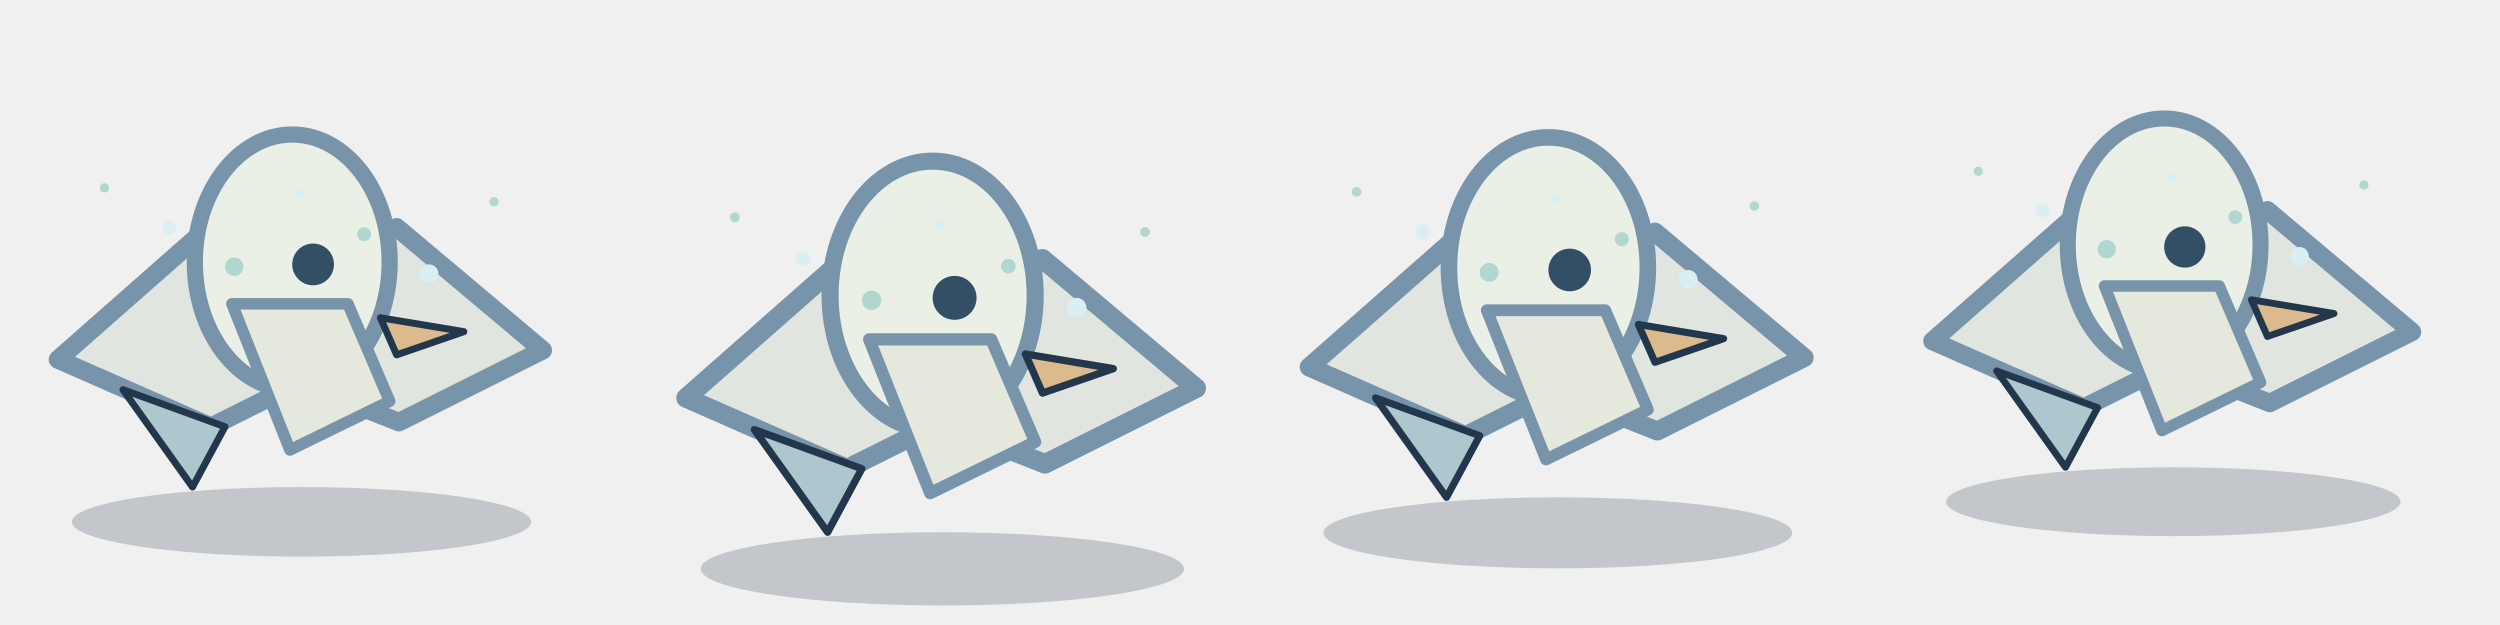
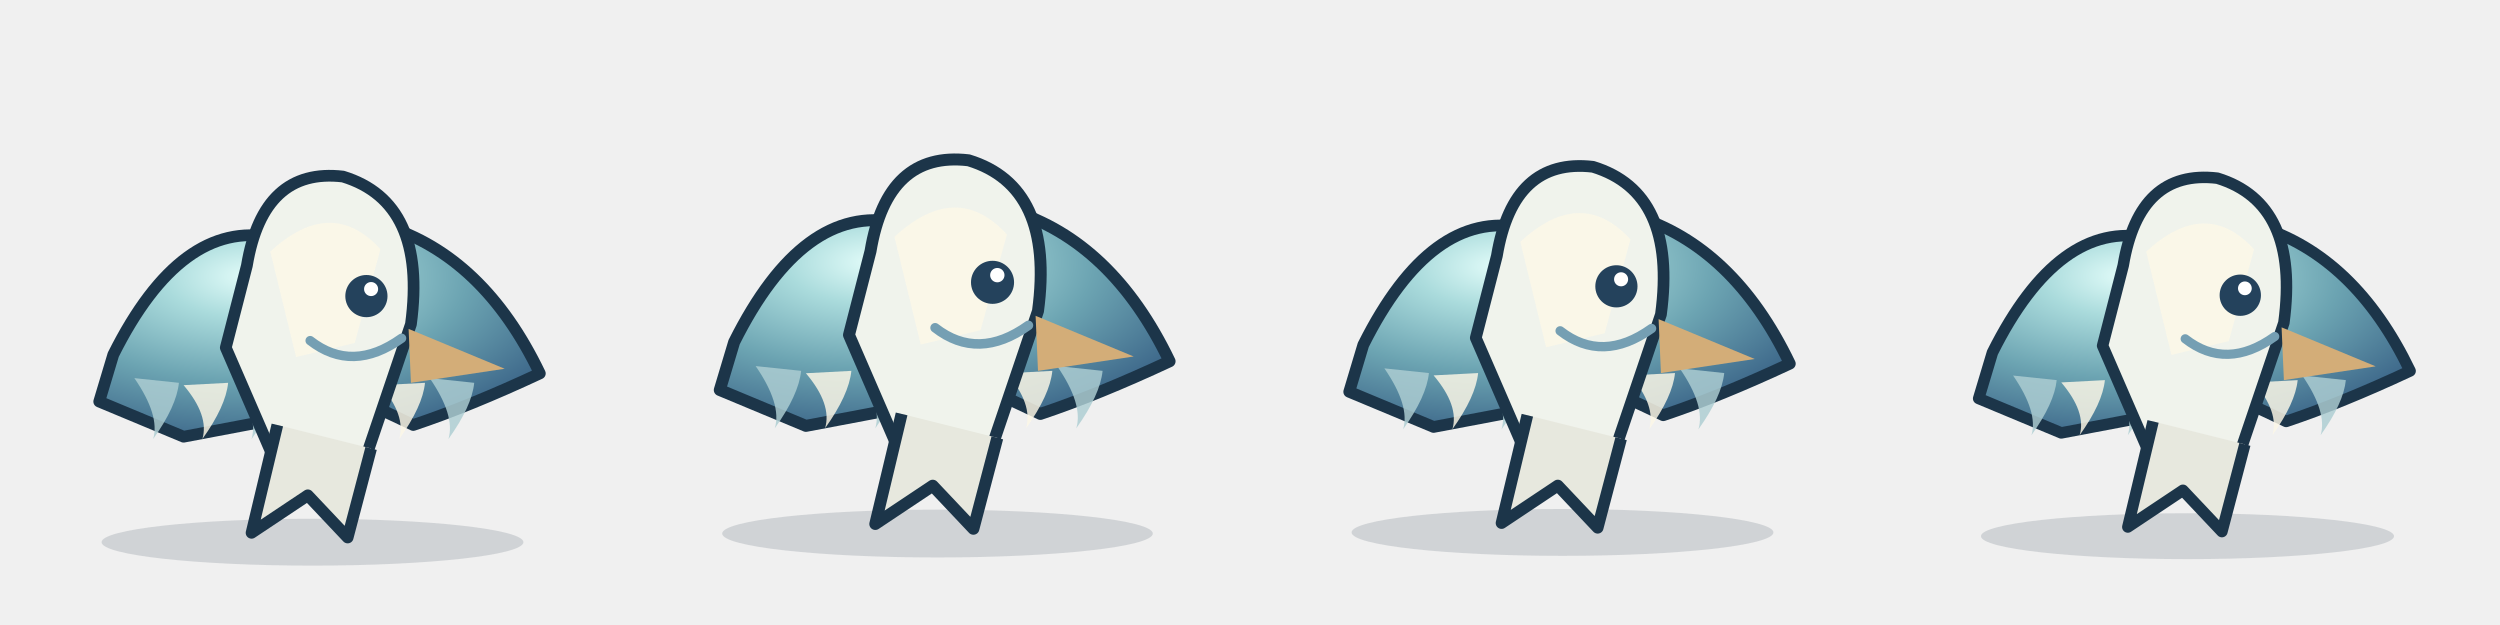
- <svg xmlns="http://www.w3.org/2000/svg" width="512" height="128" viewBox="0 0 512 128" shape-rendering="geometricPrecision">
+ <svg xmlns="http://www.w3.org/2000/svg" width="512" height="128" viewBox="0 0 512 128">
  <defs>
-     <linearGradient id="sky" x2="0" y2="1">
-       <stop stop-color="#2c6c91" />
-       <stop offset=".58" stop-color="#a0cbca" />
-       <stop offset="1" stop-color="#f6d7a7" />
+     <radialGradient id="body" cx=".34" cy=".24" r=".85">
+       <stop stop-color="#e2fcf9" />
+       <stop offset=".23" stop-color="#aadbdc" />
+       <stop offset=".58" stop-color="#6ca4b2" />
+       <stop offset="1" stop-color="#355d83" />
+     </radialGradient>
+     <radialGradient id="halo">
+       <stop stop-color="#b6fff9" stop-opacity=".8" />
+       <stop offset="1" stop-color="#a0ddfa" stop-opacity="0" />
+     </radialGradient>
+     <linearGradient id="floor" x2="0" y2="1">
+       <stop stop-color="#2b607e" />
+       <stop offset="1" stop-color="#142b51" />
    </linearGradient>
-     <linearGradient id="sea" x2="0" y2="1">
-       <stop stop-color="#447f95" />
-       <stop offset="1" stop-color="#143c60" />
-     </linearGradient>
-     <linearGradient id="gold" x2="1" y2="1">
-       <stop stop-color="#fff4b4" />
-       <stop offset=".52" stop-color="#efc06e" />
-       <stop offset="1" stop-color="#9b7456" />
-     </linearGradient>
-     <radialGradient id="halo">
-       <stop stop-color="#c9fff0" stop-opacity=".95" />
-       <stop offset="1" stop-color="#67cbd7" stop-opacity="0" />
-     </radialGradient>
  </defs>
-   <g transform="translate(0 0)">
-     <g transform="scale(0.475)">
-       <ellipse cx="130" cy="225" rx="99" ry="15" fill="#11253b33" stroke="none" stroke-width="0" />
-       <polygon points="25,155 92,96 126,127 171,98 234,151 172,182 129,165 91,184" fill="#e1e5df" stroke="#7894aa" stroke-width="8" stroke-linejoin="round" />
-       <ellipse cx="126" cy="113" rx="42" ry="55" fill="#ebf0e7" stroke="#7894aa" stroke-width="7" />
-       <polygon points="100,131 150,131 168,173 125,194" fill="#e5e8dd" stroke="#7894aa" stroke-width="5" stroke-linejoin="round" />
-       <polygon points="53,168 97,184 83,210" fill="#aec7cf" stroke="#22374b" stroke-width="3" stroke-linejoin="round" />
-       <circle cx="135" cy="114" r="9" fill="#324f66" stroke="none" stroke-width="0" />
-       <polygon points="164,137 200,143 171,153" fill="#dbbb8d" stroke="#22374b" stroke-width="3" stroke-linejoin="round" />
-       <circle cx="45" cy="81" r="2" fill="#b1d7d0" stroke="none" stroke-width="0" />
-       <circle cx="73" cy="98" r="3" fill="#daeff1" stroke="none" stroke-width="0" />
-       <circle cx="101" cy="115" r="4" fill="#b1d7d0" stroke="none" stroke-width="0" />
-       <circle cx="129" cy="84" r="2" fill="#daeff1" stroke="none" stroke-width="0" />
-       <circle cx="157" cy="101" r="3" fill="#b1d7d0" stroke="none" stroke-width="0" />
-       <circle cx="185" cy="118" r="4" fill="#daeff1" stroke="none" stroke-width="0" />
-       <circle cx="213" cy="87" r="2" fill="#b1d7d0" stroke="none" stroke-width="0" />
-     </g>
+   <g transform="translate(2.56 4) scale(0.48)">
+     <ellipse cx="128" cy="223" rx="90" ry="10" fill="#1e3043" opacity=".15" />
+     <path d="M43 143 Q72 85 111 93 L132 109 159 88 Q201 101 225 151 Q195 165 171 173 L135 156 110 171 73 178 37 163Z" fill="url(#body)" stroke="#1c3549" stroke-width="5" stroke-linejoin="round" />
+     <path d="M52 153 Q63 169 60 179 Q70 165 71 155Z" fill="#adced2" opacity=".83" />
+     <path d="M73 156 Q84 169 81 179 Q91 165 92 155Z" fill="#fdf8e7" opacity=".83" />
+     <path d="M94 153 Q105 169 102 179 Q112 165 113 155Z" fill="#adced2" opacity=".83" />
+     <path d="M115 156 Q126 169 123 179 Q133 165 134 155Z" fill="#fdf8e7" opacity=".83" />
+     <path d="M136 153 Q147 169 144 179 Q154 165 155 155Z" fill="#adced2" opacity=".83" />
+     <path d="M157 156 Q168 169 165 179 Q175 165 176 155Z" fill="#fdf8e7" opacity=".83" />
+     <path d="M178 153 Q189 169 186 179 Q196 165 197 155Z" fill="#adced2" opacity=".83" />
+     <path d="M100 105 Q107 63 141 67 Q177 78 170 130 L150 189 114 193 91 140Z" fill="#f0f3ec" stroke="#1c3549" stroke-width="5" stroke-linejoin="round" />
+     <path d="M110 99 Q136 75 157 98 L146 138 121 144Z" fill="#fdf8e7" opacity=".8" />
+     <polygon points="169,132 210,149 170,155" fill="#d3ad78" />
+     <circle cx="151" cy="118" r="9" fill="#24425c" />
+     <circle cx="153" cy="115" r="3" fill="#fff" />
+     <path d="M113 173 L102 219 L126 203 L143 221 L153 183" fill="#e7e8de" stroke="#1c3549" stroke-width="5" stroke-linejoin="round" />
+     <path d="M127 137 Q145 151 166 136" fill="none" stroke="#759fb3" stroke-width="4" stroke-linecap="round" stroke-linejoin="round" />
  </g>
-   <g transform="translate(128 4)">
-     <g transform="scale(0.5)">
-       <ellipse cx="130" cy="225" rx="99" ry="15" fill="#11253b33" stroke="none" stroke-width="0" />
-       <polygon points="25,155 92,96 126,127 171,98 234,151 172,182 129,165 91,184" fill="#e1e5df" stroke="#7894aa" stroke-width="8" stroke-linejoin="round" />
-       <ellipse cx="126" cy="113" rx="42" ry="55" fill="#ebf0e7" stroke="#7894aa" stroke-width="7" />
-       <polygon points="100,131 150,131 168,173 125,194" fill="#e5e8dd" stroke="#7894aa" stroke-width="5" stroke-linejoin="round" />
-       <polygon points="53,168 97,184 83,210" fill="#aec7cf" stroke="#22374b" stroke-width="3" stroke-linejoin="round" />
-       <circle cx="135" cy="114" r="9" fill="#324f66" stroke="none" stroke-width="0" />
-       <polygon points="164,137 200,143 171,153" fill="#dbbb8d" stroke="#22374b" stroke-width="3" stroke-linejoin="round" />
-       <circle cx="45" cy="81" r="2" fill="#b1d7d0" stroke="none" stroke-width="0" />
-       <circle cx="73" cy="98" r="3" fill="#daeff1" stroke="none" stroke-width="0" />
-       <circle cx="101" cy="115" r="4" fill="#b1d7d0" stroke="none" stroke-width="0" />
-       <circle cx="129" cy="84" r="2" fill="#daeff1" stroke="none" stroke-width="0" />
-       <circle cx="157" cy="101" r="3" fill="#b1d7d0" stroke="none" stroke-width="0" />
-       <circle cx="185" cy="118" r="4" fill="#daeff1" stroke="none" stroke-width="0" />
-       <circle cx="213" cy="87" r="2" fill="#b1d7d0" stroke="none" stroke-width="0" />
-     </g>
+   <g transform="translate(129.28 0) scale(0.49)">
+     <ellipse cx="128" cy="223" rx="90" ry="10" fill="#1e3043" opacity=".15" />
+     <path d="M43 143 Q72 85 111 93 L132 109 159 88 Q201 101 225 151 Q195 165 171 173 L135 156 110 171 73 178 37 163Z" fill="url(#body)" stroke="#1c3549" stroke-width="5" stroke-linejoin="round" />
+     <path d="M52 153 Q63 169 60 179 Q70 165 71 155Z" fill="#adced2" opacity=".83" />
+     <path d="M73 156 Q84 169 81 179 Q91 165 92 155Z" fill="#fdf8e7" opacity=".83" />
+     <path d="M94 153 Q105 169 102 179 Q112 165 113 155Z" fill="#adced2" opacity=".83" />
+     <path d="M115 156 Q126 169 123 179 Q133 165 134 155Z" fill="#fdf8e7" opacity=".83" />
+     <path d="M136 153 Q147 169 144 179 Q154 165 155 155Z" fill="#adced2" opacity=".83" />
+     <path d="M157 156 Q168 169 165 179 Q175 165 176 155Z" fill="#fdf8e7" opacity=".83" />
+     <path d="M178 153 Q189 169 186 179 Q196 165 197 155Z" fill="#adced2" opacity=".83" />
+     <path d="M100 105 Q107 63 141 67 Q177 78 170 130 L150 189 114 193 91 140Z" fill="#f0f3ec" stroke="#1c3549" stroke-width="5" stroke-linejoin="round" />
+     <path d="M110 99 Q136 75 157 98 L146 138 121 144Z" fill="#fdf8e7" opacity=".8" />
+     <polygon points="169,132 210,149 170,155" fill="#d3ad78" />
+     <circle cx="151" cy="118" r="9" fill="#24425c" />
+     <circle cx="153" cy="115" r="3" fill="#fff" />
+     <path d="M113 173 L102 219 L126 203 L143 221 L153 183" fill="#e7e8de" stroke="#1c3549" stroke-width="5" stroke-linejoin="round" />
+     <path d="M127 137 Q145 151 166 136" fill="none" stroke="#759fb3" stroke-width="4" stroke-linecap="round" stroke-linejoin="round" />
  </g>
-   <g transform="translate(256 0)">
-     <g transform="scale(0.485)">
-       <ellipse cx="130" cy="225" rx="99" ry="15" fill="#11253b33" stroke="none" stroke-width="0" />
-       <polygon points="25,155 92,96 126,127 171,98 234,151 172,182 129,165 91,184" fill="#e1e5df" stroke="#7894aa" stroke-width="8" stroke-linejoin="round" />
-       <ellipse cx="126" cy="113" rx="42" ry="55" fill="#ebf0e7" stroke="#7894aa" stroke-width="7" />
-       <polygon points="100,131 150,131 168,173 125,194" fill="#e5e8dd" stroke="#7894aa" stroke-width="5" stroke-linejoin="round" />
-       <polygon points="53,168 97,184 83,210" fill="#aec7cf" stroke="#22374b" stroke-width="3" stroke-linejoin="round" />
-       <circle cx="135" cy="114" r="9" fill="#324f66" stroke="none" stroke-width="0" />
-       <polygon points="164,137 200,143 171,153" fill="#dbbb8d" stroke="#22374b" stroke-width="3" stroke-linejoin="round" />
-       <circle cx="45" cy="81" r="2" fill="#b1d7d0" stroke="none" stroke-width="0" />
-       <circle cx="73" cy="98" r="3" fill="#daeff1" stroke="none" stroke-width="0" />
-       <circle cx="101" cy="115" r="4" fill="#b1d7d0" stroke="none" stroke-width="0" />
-       <circle cx="129" cy="84" r="2" fill="#daeff1" stroke="none" stroke-width="0" />
-       <circle cx="157" cy="101" r="3" fill="#b1d7d0" stroke="none" stroke-width="0" />
-       <circle cx="185" cy="118" r="4" fill="#daeff1" stroke="none" stroke-width="0" />
-       <circle cx="213" cy="87" r="2" fill="#b1d7d0" stroke="none" stroke-width="0" />
-     </g>
+   <g transform="translate(258.56 2) scale(0.48)">
+     <ellipse cx="128" cy="223" rx="90" ry="10" fill="#1e3043" opacity=".15" />
+     <path d="M43 143 Q72 85 111 93 L132 109 159 88 Q201 101 225 151 Q195 165 171 173 L135 156 110 171 73 178 37 163Z" fill="url(#body)" stroke="#1c3549" stroke-width="5" stroke-linejoin="round" />
+     <path d="M52 153 Q63 169 60 179 Q70 165 71 155Z" fill="#adced2" opacity=".83" />
+     <path d="M73 156 Q84 169 81 179 Q91 165 92 155Z" fill="#fdf8e7" opacity=".83" />
+     <path d="M94 153 Q105 169 102 179 Q112 165 113 155Z" fill="#adced2" opacity=".83" />
+     <path d="M115 156 Q126 169 123 179 Q133 165 134 155Z" fill="#fdf8e7" opacity=".83" />
+     <path d="M136 153 Q147 169 144 179 Q154 165 155 155Z" fill="#adced2" opacity=".83" />
+     <path d="M157 156 Q168 169 165 179 Q175 165 176 155Z" fill="#fdf8e7" opacity=".83" />
+     <path d="M178 153 Q189 169 186 179 Q196 165 197 155Z" fill="#adced2" opacity=".83" />
+     <path d="M100 105 Q107 63 141 67 Q177 78 170 130 L150 189 114 193 91 140Z" fill="#f0f3ec" stroke="#1c3549" stroke-width="5" stroke-linejoin="round" />
+     <path d="M110 99 Q136 75 157 98 L146 138 121 144Z" fill="#fdf8e7" opacity=".8" />
+     <polygon points="169,132 210,149 170,155" fill="#d3ad78" />
+     <circle cx="151" cy="118" r="9" fill="#24425c" />
+     <circle cx="153" cy="115" r="3" fill="#fff" />
+     <path d="M113 173 L102 219 L126 203 L143 221 L153 183" fill="#e7e8de" stroke="#1c3549" stroke-width="5" stroke-linejoin="round" />
+     <path d="M127 137 Q145 151 166 136" fill="none" stroke="#759fb3" stroke-width="4" stroke-linecap="round" stroke-linejoin="round" />
  </g>
-   <g transform="translate(384 -3)">
-     <g transform="scale(0.47)">
-       <ellipse cx="130" cy="225" rx="99" ry="15" fill="#11253b33" stroke="none" stroke-width="0" />
-       <polygon points="25,155 92,96 126,127 171,98 234,151 172,182 129,165 91,184" fill="#e1e5df" stroke="#7894aa" stroke-width="8" stroke-linejoin="round" />
-       <ellipse cx="126" cy="113" rx="42" ry="55" fill="#ebf0e7" stroke="#7894aa" stroke-width="7" />
-       <polygon points="100,131 150,131 168,173 125,194" fill="#e5e8dd" stroke="#7894aa" stroke-width="5" stroke-linejoin="round" />
-       <polygon points="53,168 97,184 83,210" fill="#aec7cf" stroke="#22374b" stroke-width="3" stroke-linejoin="round" />
-       <circle cx="135" cy="114" r="9" fill="#324f66" stroke="none" stroke-width="0" />
-       <polygon points="164,137 200,143 171,153" fill="#dbbb8d" stroke="#22374b" stroke-width="3" stroke-linejoin="round" />
-       <circle cx="45" cy="81" r="2" fill="#b1d7d0" stroke="none" stroke-width="0" />
-       <circle cx="73" cy="98" r="3" fill="#daeff1" stroke="none" stroke-width="0" />
-       <circle cx="101" cy="115" r="4" fill="#b1d7d0" stroke="none" stroke-width="0" />
-       <circle cx="129" cy="84" r="2" fill="#daeff1" stroke="none" stroke-width="0" />
-       <circle cx="157" cy="101" r="3" fill="#b1d7d0" stroke="none" stroke-width="0" />
-       <circle cx="185" cy="118" r="4" fill="#daeff1" stroke="none" stroke-width="0" />
-       <circle cx="213" cy="87" r="2" fill="#b1d7d0" stroke="none" stroke-width="0" />
-     </g>
+   <g transform="translate(387.84 5) scale(0.47)">
+     <ellipse cx="128" cy="223" rx="90" ry="10" fill="#1e3043" opacity=".15" />
+     <path d="M43 143 Q72 85 111 93 L132 109 159 88 Q201 101 225 151 Q195 165 171 173 L135 156 110 171 73 178 37 163Z" fill="url(#body)" stroke="#1c3549" stroke-width="5" stroke-linejoin="round" />
+     <path d="M52 153 Q63 169 60 179 Q70 165 71 155Z" fill="#adced2" opacity=".83" />
+     <path d="M73 156 Q84 169 81 179 Q91 165 92 155Z" fill="#fdf8e7" opacity=".83" />
+     <path d="M94 153 Q105 169 102 179 Q112 165 113 155Z" fill="#adced2" opacity=".83" />
+     <path d="M115 156 Q126 169 123 179 Q133 165 134 155Z" fill="#fdf8e7" opacity=".83" />
+     <path d="M136 153 Q147 169 144 179 Q154 165 155 155Z" fill="#adced2" opacity=".83" />
+     <path d="M157 156 Q168 169 165 179 Q175 165 176 155Z" fill="#fdf8e7" opacity=".83" />
+     <path d="M178 153 Q189 169 186 179 Q196 165 197 155Z" fill="#adced2" opacity=".83" />
+     <path d="M100 105 Q107 63 141 67 Q177 78 170 130 L150 189 114 193 91 140Z" fill="#f0f3ec" stroke="#1c3549" stroke-width="5" stroke-linejoin="round" />
+     <path d="M110 99 Q136 75 157 98 L146 138 121 144Z" fill="#fdf8e7" opacity=".8" />
+     <polygon points="169,132 210,149 170,155" fill="#d3ad78" />
+     <circle cx="151" cy="118" r="9" fill="#24425c" />
+     <circle cx="153" cy="115" r="3" fill="#fff" />
+     <path d="M113 173 L102 219 L126 203 L143 221 L153 183" fill="#e7e8de" stroke="#1c3549" stroke-width="5" stroke-linejoin="round" />
+     <path d="M127 137 Q145 151 166 136" fill="none" stroke="#759fb3" stroke-width="4" stroke-linecap="round" stroke-linejoin="round" />
  </g>
</svg>
